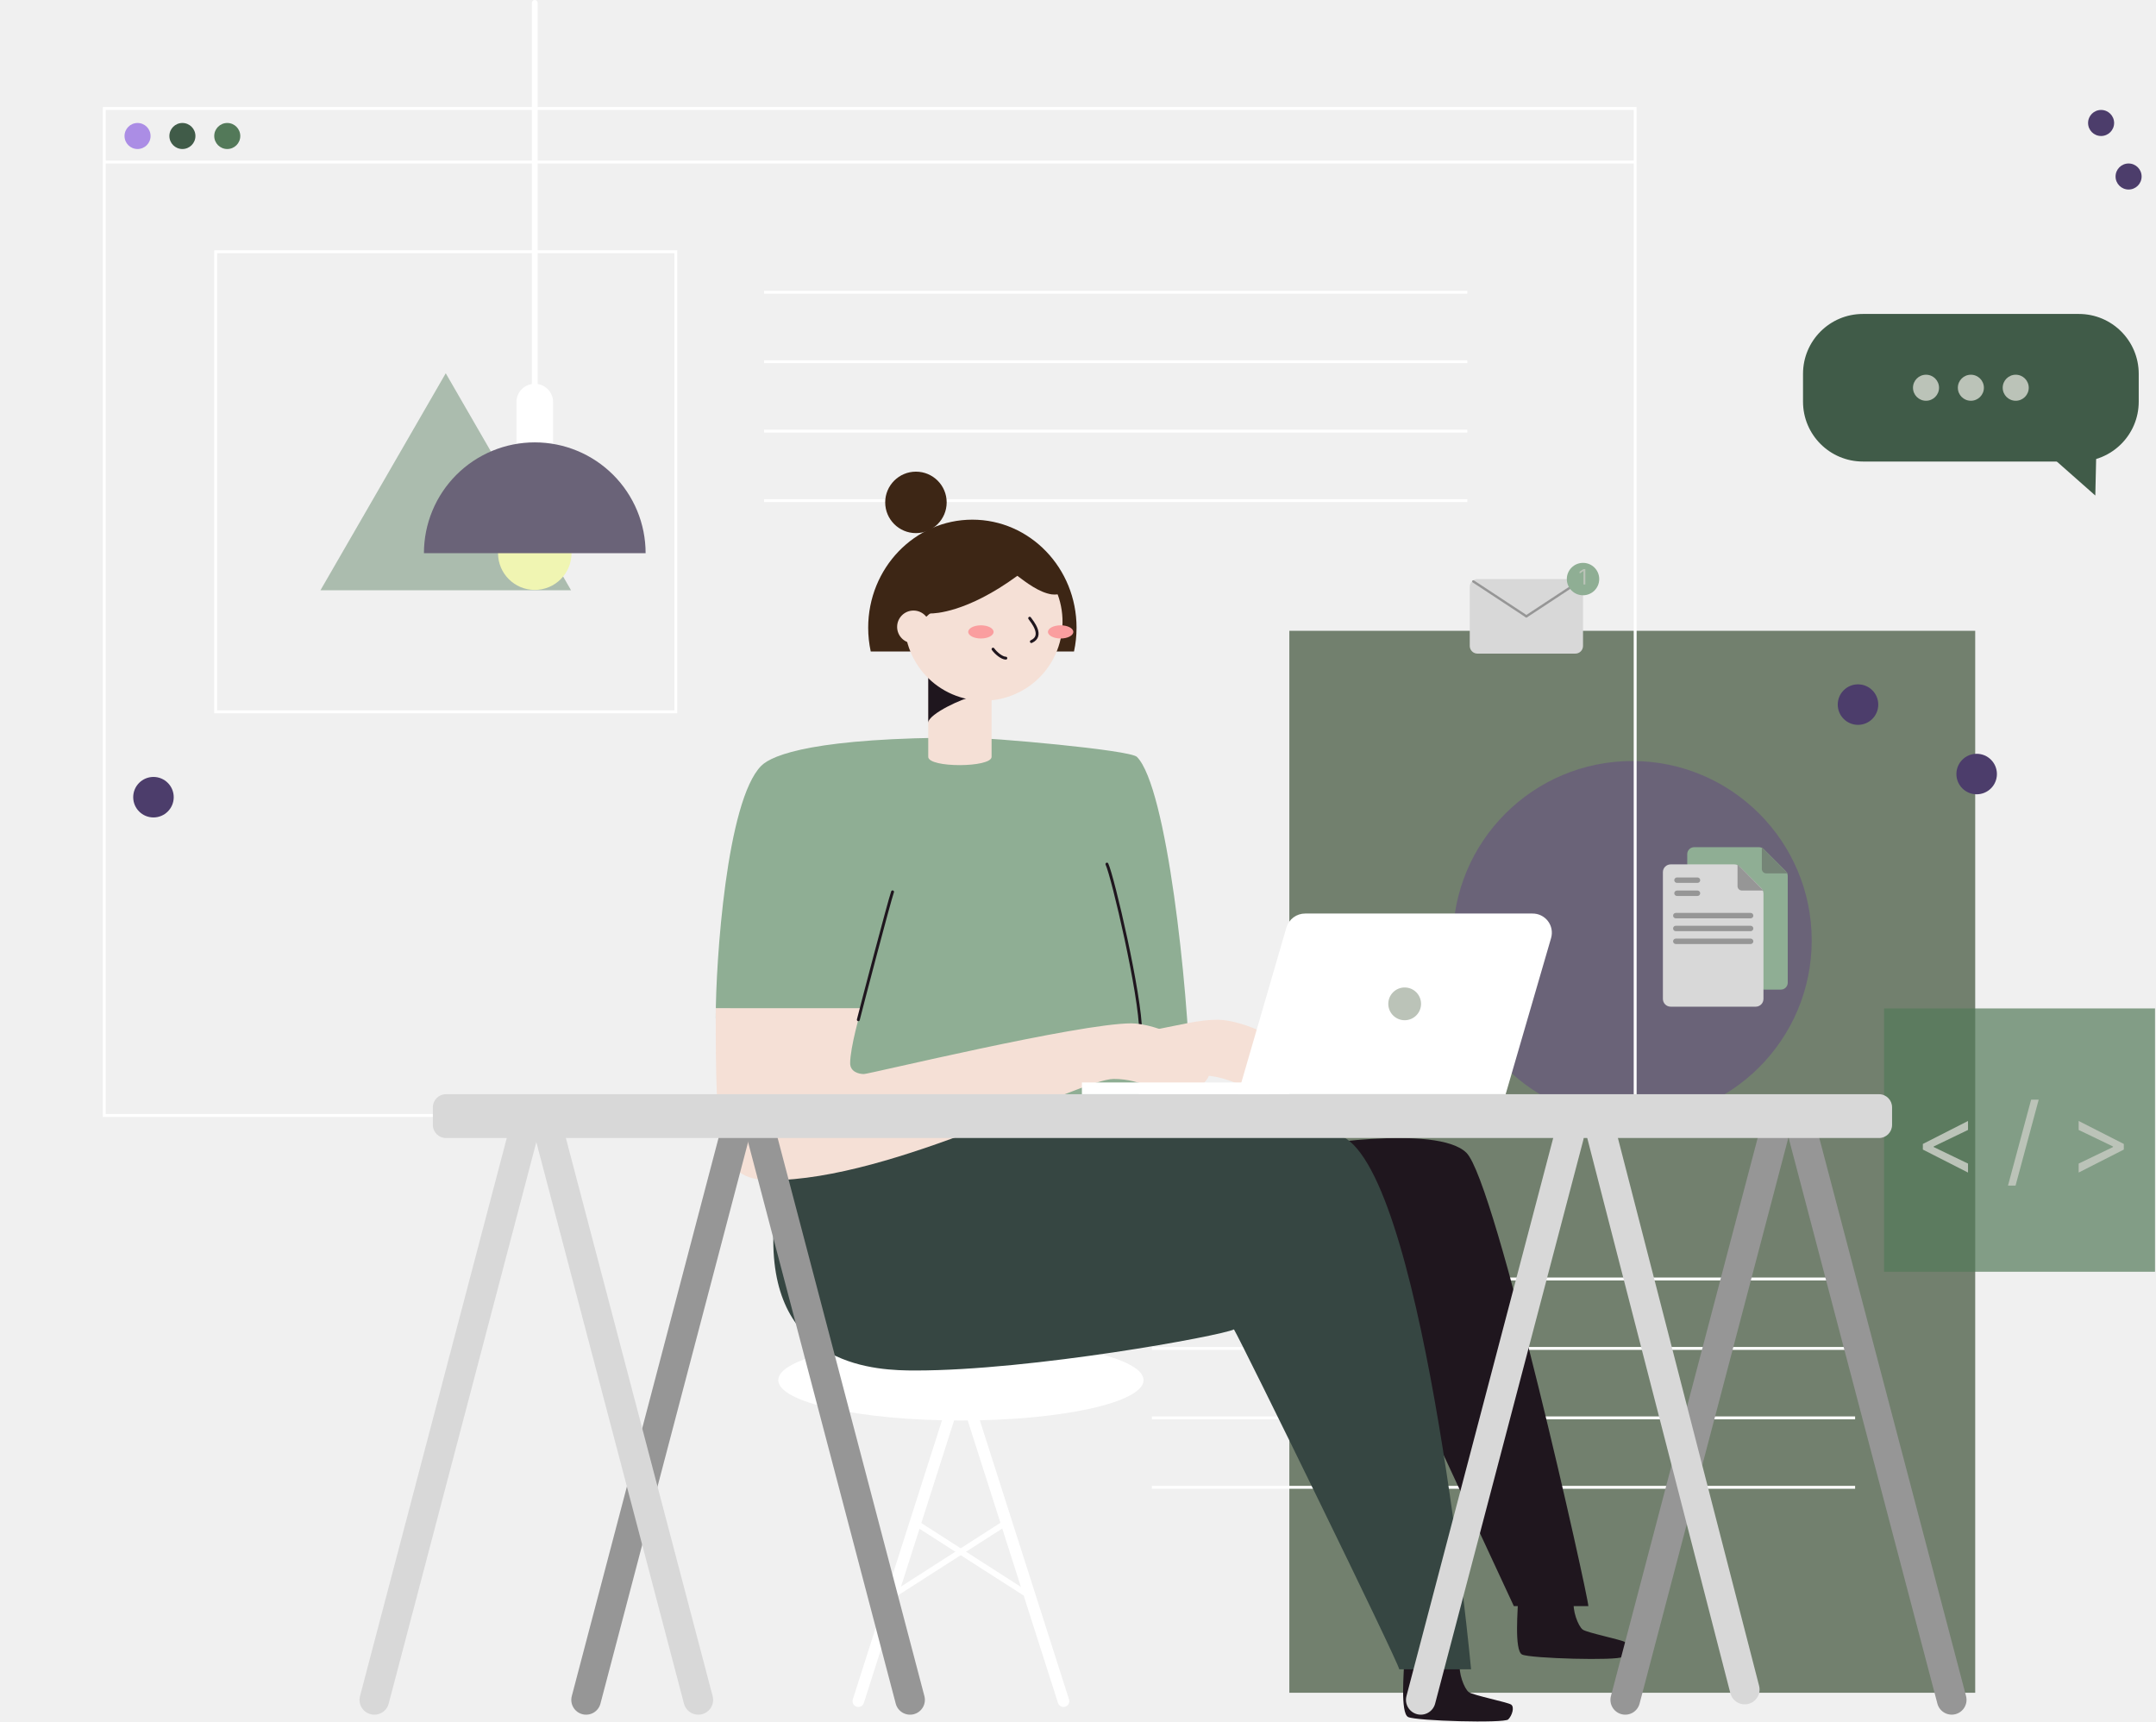
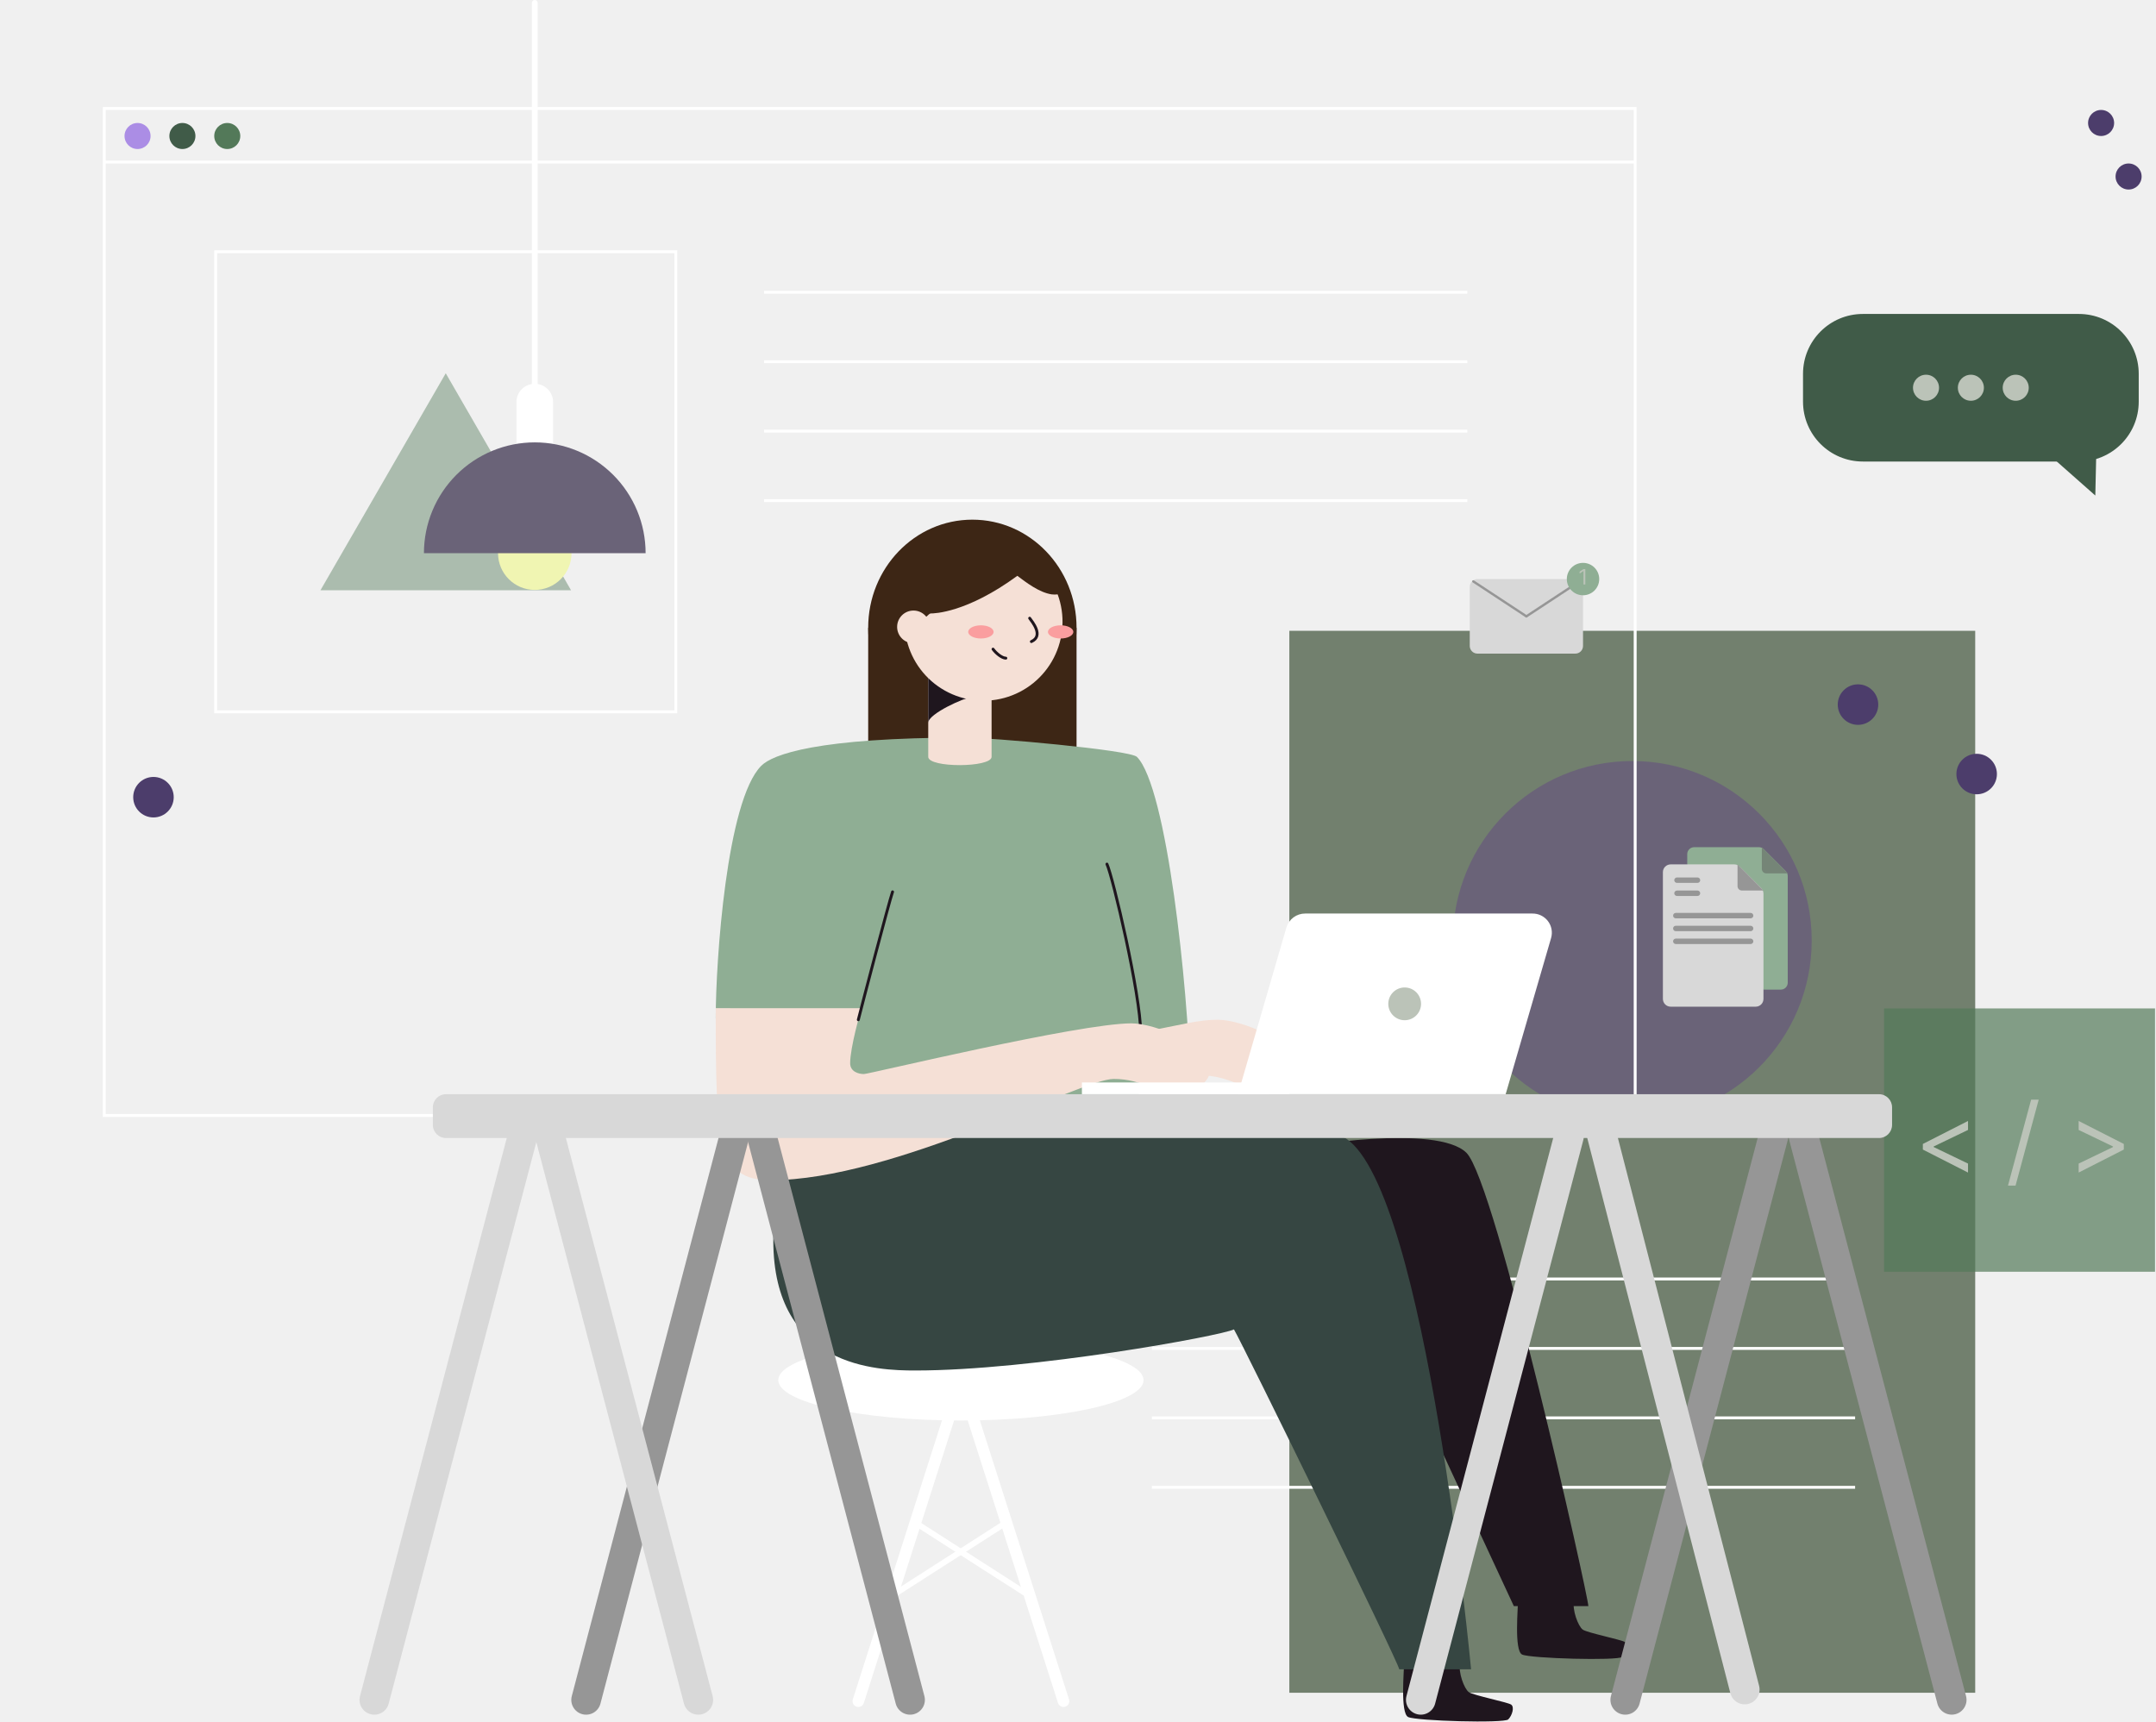
<svg xmlns="http://www.w3.org/2000/svg" width="745" height="595" viewBox="0 0 745 595" fill="none">
  <g clip-path="url(#clip0_250_697)">
    <path d="M682.529 218H445.529V585H682.529V218Z" fill="#72806E" />
    <path d="M398.029 442H641.029" stroke="white" stroke-miterlimit="10" />
    <path d="M398.029 466H641.029" stroke="white" stroke-miterlimit="10" />
    <path d="M398.029 490H641.029" stroke="white" stroke-miterlimit="10" />
    <path d="M398.029 514H641.029" stroke="white" stroke-miterlimit="10" />
    <path d="M564.029 387C598.271 387 626.029 359.242 626.029 325C626.029 290.758 598.271 263 564.029 263C529.788 263 502.029 290.758 502.029 325C502.029 359.242 529.788 387 564.029 387Z" fill="#6A6378" />
    <path opacity="0.7" d="M749.029 348.5H651.029V439.5H749.029V348.5Z" fill="#537959" />
    <path d="M664.44 397.278V395.34L680.043 387.393V390.494L668.075 396.26L668.172 396.066V396.551L668.075 396.357L680.043 402.123V405.225L664.44 397.278ZM704.468 380.027L696.473 409.731H693.856L701.852 380.027H704.468ZM733.878 397.278L718.275 405.225V402.123L730.244 396.357L730.147 396.551V396.066L730.244 396.26L718.275 390.494V387.393L733.878 395.34V397.278Z" fill="#BBC3B8" />
    <path d="M565.029 37.5H36.029V385.5H565.029V37.5Z" stroke="white" stroke-miterlimit="10" />
    <path d="M36.029 56H565.029" stroke="white" stroke-miterlimit="10" />
    <path d="M233.529 87H74.529V246H233.529V87Z" stroke="white" stroke-miterlimit="10" />
    <path d="M264.029 101H507.029" stroke="white" stroke-miterlimit="10" />
    <path d="M264.029 125H507.029" stroke="white" stroke-miterlimit="10" />
    <path d="M264.029 149H507.029" stroke="white" stroke-miterlimit="10" />
    <path d="M264.029 173H507.029" stroke="white" stroke-miterlimit="10" />
    <path opacity="0.44" d="M154.029 129L110.729 204H197.329L154.029 129Z" fill="#537959" />
    <path d="M47.529 51.5C50.015 51.5 52.029 49.485 52.029 47C52.029 44.515 50.015 42.5 47.529 42.5C45.044 42.5 43.029 44.515 43.029 47C43.029 49.485 45.044 51.5 47.529 51.5Z" fill="#AB8DE5" />
    <path d="M63.029 51.5C65.515 51.5 67.529 49.485 67.529 47C67.529 44.515 65.515 42.5 63.029 42.5C60.544 42.5 58.529 44.515 58.529 47C58.529 49.485 60.544 51.5 63.029 51.5Z" fill="#405B48" />
    <path d="M78.529 51.5C81.015 51.5 83.029 49.485 83.029 47C83.029 44.515 81.015 42.5 78.529 42.5C76.044 42.5 74.029 44.515 74.029 47C74.029 49.485 76.044 51.5 78.529 51.5Z" fill="#537959" />
    <path d="M724.029 171.25L709.029 158H724.329L724.029 171.25Z" fill="#405B48" />
    <path d="M643.709 159.5H718.349C729.771 159.5 739.029 150.241 739.029 138.82V129.18C739.029 117.759 729.771 108.5 718.349 108.5L643.709 108.5C632.288 108.5 623.029 117.759 623.029 129.18V138.82C623.029 150.241 632.288 159.5 643.709 159.5Z" fill="#405B48" />
    <path d="M696.529 138.5C699.015 138.5 701.029 136.485 701.029 134C701.029 131.515 699.015 129.5 696.529 129.5C694.044 129.5 692.029 131.515 692.029 134C692.029 136.485 694.044 138.5 696.529 138.5Z" fill="#BBC3B8" />
    <path d="M681.029 138.5C683.515 138.5 685.529 136.485 685.529 134C685.529 131.515 683.515 129.5 681.029 129.5C678.544 129.5 676.529 131.515 676.529 134C676.529 136.485 678.544 138.5 681.029 138.5Z" fill="#BBC3B8" />
    <path d="M665.529 138.5C668.015 138.5 670.029 136.485 670.029 134C670.029 131.515 668.015 129.5 665.529 129.5C663.044 129.5 661.029 131.515 661.029 134C661.029 136.485 663.044 138.5 665.529 138.5Z" fill="#BBC3B8" />
    <path d="M726.029 47C728.515 47 730.529 44.985 730.529 42.5C730.529 40.015 728.515 38 726.029 38C723.544 38 721.529 40.015 721.529 42.5C721.529 44.985 723.544 47 726.029 47Z" fill="#4C3D6B" />
    <path d="M735.529 65.5C738.015 65.5 740.029 63.485 740.029 61C740.029 58.515 738.015 56.5 735.529 56.5C733.044 56.5 731.029 58.515 731.029 61C731.029 63.485 733.044 65.5 735.529 65.5Z" fill="#4C3D6B" />
    <path d="M642.029 250.5C645.895 250.5 649.029 247.366 649.029 243.5C649.029 239.634 645.895 236.5 642.029 236.5C638.163 236.5 635.029 239.634 635.029 243.5C635.029 247.366 638.163 250.5 642.029 250.5Z" fill="#4C3D6B" />
    <path d="M683.029 274.5C686.895 274.5 690.029 271.366 690.029 267.5C690.029 263.634 686.895 260.5 683.029 260.5C679.163 260.5 676.029 263.634 676.029 267.5C676.029 271.366 679.163 274.5 683.029 274.5Z" fill="#4C3D6B" />
    <path d="M53.029 282.5C56.895 282.5 60.029 279.366 60.029 275.5C60.029 271.634 56.895 268.5 53.029 268.5C49.163 268.5 46.029 271.634 46.029 275.5C46.029 279.366 49.163 282.5 53.029 282.5Z" fill="#4C3D6B" />
    <path d="M675.489 573.47C670.379 567.9 665.73 552.11 666.43 548.01" stroke="#BBC3B8" stroke-width="0.4" stroke-linecap="round" stroke-linejoin="round" />
    <path d="M332.04 490.91C366.894 490.91 395.15 484.664 395.15 476.96C395.15 469.255 366.894 463.01 332.04 463.01C297.185 463.01 268.93 469.255 268.93 476.96C268.93 484.664 297.185 490.91 332.04 490.91Z" fill="white" />
+     <rect x="300" y="217" width="72" height="44" fill="#3D2615" />
    <path d="M332.04 476.96L296.59 587.91" stroke="white" stroke-width="4" stroke-miterlimit="10" stroke-linecap="round" />
    <path d="M332.04 476.96L367.49 587.91" stroke="white" stroke-width="4" stroke-miterlimit="10" stroke-linecap="round" />
    <path d="M308.23 551.48L347.75 526.14" stroke="white" stroke-width="2" stroke-miterlimit="10" stroke-linecap="round" />
    <path d="M316.17 526.14L355.7 551.48" stroke="white" stroke-width="2" stroke-miterlimit="10" stroke-linecap="round" />
    <path d="M394.15 356.86C393.99 361.78 394.06 379.01 393.25 386.38" stroke="#1F161E" stroke-miterlimit="10" stroke-linecap="round" />
    <path d="M191.12 138.96C191.12 135.464 188.286 132.63 184.79 132.63C181.294 132.63 178.46 135.464 178.46 138.96V160.81C178.46 164.306 181.294 167.14 184.79 167.14C188.286 167.14 191.12 164.306 191.12 160.81V138.96Z" fill="white" />
    <path d="M184.79 203.87C191.804 203.87 197.49 198.184 197.49 191.17C197.49 184.156 191.804 178.47 184.79 178.47C177.776 178.47 172.09 184.156 172.09 191.17C172.09 198.184 177.776 203.87 184.79 203.87Z" fill="#F0F5B2" />
    <path d="M609.37 342H615.37C616.001 341.997 616.605 341.746 617.05 341.3C617.496 340.854 617.748 340.25 617.75 339.62V302.74C617.751 302.427 617.69 302.118 617.57 301.829C617.45 301.541 617.273 301.279 617.05 301.06L609.47 293.48C609.25 293.258 608.989 293.082 608.7 292.962C608.412 292.842 608.103 292.78 607.79 292.78H585.401C584.77 292.782 584.166 293.034 583.72 293.48C583.275 293.926 583.023 294.529 583.021 295.16V298.72" fill="#8FAE94" />
-     <path d="M599.29 298.72H577.29C576.938 298.72 576.588 298.79 576.262 298.925C575.937 299.06 575.641 299.259 575.392 299.509C575.143 299.759 574.946 300.055 574.811 300.382C574.677 300.708 574.609 301.057 574.61 301.41V345.21C574.61 345.922 574.892 346.605 575.395 347.109C575.897 347.613 576.579 347.898 577.29 347.9H606.68C607.392 347.898 608.074 347.613 608.576 347.109C609.078 346.605 609.36 345.922 609.36 345.21V308.81C609.362 308.458 609.293 308.109 609.16 307.783C609.026 307.457 608.829 307.16 608.58 306.91L601.18 299.51C600.68 299.007 600 298.723 599.29 298.72V298.72Z" fill="#D8D8D8" />
+     <path d="M599.29 298.72H577.29C576.938 298.72 576.588 298.79 576.262 298.925C575.937 299.06 575.641 299.259 575.392 299.509C575.143 299.759 574.946 300.055 574.811 300.382C574.677 300.708 574.609 301.057 574.61 301.41V345.21C574.61 345.922 574.892 346.605 575.395 347.109C575.897 347.613 576.579 347.898 577.29 347.9H606.68C607.392 347.898 608.074 347.613 608.576 347.109C609.078 346.605 609.36 345.922 609.36 345.21V308.81C609.362 308.458 609.293 308.109 609.16 307.783C609.026 307.457 608.829 307.16 608.58 306.91L601.18 299.51C600.68 299.007 600 298.723 599.29 298.72Z" fill="#D8D8D8" />
    <path d="M609.37 307.76H601.9C601.503 307.76 601.121 307.602 600.84 307.321C600.558 307.04 600.4 306.658 600.4 306.26V298.72" fill="#969696" />
    <path d="M617.78 301.83H610.31C609.91 301.827 609.528 301.667 609.245 301.385C608.962 301.102 608.802 300.719 608.8 300.32V292.78" fill="#758577" />
    <path d="M544.36 200.12H510.52C509.057 200.12 507.87 201.307 507.87 202.77V223.23C507.87 224.694 509.057 225.88 510.52 225.88H544.36C545.824 225.88 547.01 224.694 547.01 223.23V202.77C547.01 201.307 545.824 200.12 544.36 200.12Z" fill="#D8D8D8" />
    <path d="M509.1 200.93L527.44 213" stroke="#969696" stroke-width="0.82" stroke-linecap="round" stroke-linejoin="round" />
    <path d="M547.01 200.12L527.44 213" stroke="#969696" stroke-width="0.82" stroke-linecap="round" stroke-linejoin="round" />
    <path d="M547.01 205.72C550.103 205.72 552.61 203.213 552.61 200.12C552.61 197.027 550.103 194.52 547.01 194.52C543.917 194.52 541.41 197.027 541.41 200.12C541.41 203.213 543.917 205.72 547.01 205.72Z" fill="#8FAE94" />
    <path d="M547.806 196.671V201.98H547.163V197.345H547.132L545.836 198.206V197.552L547.163 196.671H547.806Z" fill="#BBC3B8" />
    <path d="M586.56 303.24H579.48C578.961 303.24 578.54 303.661 578.54 304.18C578.54 304.699 578.961 305.12 579.48 305.12H586.56C587.079 305.12 587.5 304.699 587.5 304.18C587.5 303.661 587.079 303.24 586.56 303.24Z" fill="#969696" />
    <path d="M586.56 307.76H579.48C578.961 307.76 578.54 308.181 578.54 308.7C578.54 309.219 578.961 309.64 579.48 309.64H586.56C587.079 309.64 587.5 309.219 587.5 308.7C587.5 308.181 587.079 307.76 586.56 307.76Z" fill="#969696" />
    <path d="M604.92 315.49H579.07C578.551 315.49 578.13 315.911 578.13 316.43C578.13 316.949 578.551 317.37 579.07 317.37H604.92C605.439 317.37 605.86 316.949 605.86 316.43C605.86 315.911 605.439 315.49 604.92 315.49Z" fill="#969696" />
    <path d="M604.92 319.93H579.07C578.551 319.93 578.13 320.351 578.13 320.87C578.13 321.389 578.551 321.81 579.07 321.81H604.92C605.439 321.81 605.86 321.389 605.86 320.87C605.86 320.351 605.439 319.93 604.92 319.93Z" fill="#969696" />
    <path d="M604.92 324.37H579.07C578.551 324.37 578.13 324.791 578.13 325.31C578.13 325.829 578.551 326.25 579.07 326.25H604.92C605.439 326.25 605.86 325.829 605.86 325.31C605.86 324.791 605.439 324.37 604.92 324.37Z" fill="#969696" />
-     <path d="M184.79 152.88C179.761 152.879 174.781 153.868 170.134 155.792C165.488 157.715 161.265 160.536 157.709 164.091C154.152 167.647 151.331 171.868 149.406 176.515C147.481 181.161 146.49 186.141 146.49 191.17H223.09C223.09 186.141 222.099 181.161 220.175 176.515C218.25 171.868 215.428 167.647 211.872 164.091C208.315 160.536 204.093 157.715 199.446 155.792C194.8 153.868 189.819 152.879 184.79 152.88V152.88Z" fill="#6A6378" />
+     <path d="M184.79 152.88C179.761 152.879 174.781 153.868 170.134 155.792C165.488 157.715 161.265 160.536 157.709 164.091C154.152 167.647 151.331 171.868 149.406 176.515C147.481 181.161 146.49 186.141 146.49 191.17H223.09C223.09 186.141 222.1 181.161 220.175 176.515C218.25 171.868 215.428 167.647 211.872 164.091C208.315 160.536 204.093 157.715 199.446 155.792C194.8 153.868 189.819 152.879 184.79 152.88Z" fill="#6A6378" />
    <path d="M184.79 139.92V1" stroke="white" stroke-width="2" stroke-linecap="round" stroke-linejoin="round" />
    <path d="M485.19 574.68C485.19 577.05 483.8 592 486.57 593.38C489.34 594.76 519.79 595.6 521.17 594.21C522.55 592.82 523.38 589.92 522.17 589.09C520.96 588.26 509.17 585.91 507.57 584.8C505.97 583.69 503.76 577.8 504.57 574.68" fill="#1F161E" />
    <path d="M394.15 379.25L411.29 373.1C410.55 341.83 403.24 271.96 392.86 261.57C390.42 259.14 342.16 254.9 333.55 254.9C282.17 254.9 266.93 260.76 263.06 264.64C251.06 276.64 247.32 332.24 247.32 351.71C247.32 371.18 302.32 381.28 302.32 381.28L366.79 385.71C366.79 385.71 380.93 387.17 393.16 387.89C393.43 384.14 394.15 379.25 394.15 379.25Z" fill="#8FAE94" />
    <path d="M445.22 397.38C449.91 395.99 496.55 388.38 506.71 398.38C516.87 408.38 548.85 551.75 548.85 555.05H523.1L488.34 480.24" fill="#1F161E" />
    <path d="M371.12 225.15C371.704 222.449 371.999 219.693 372 216.93C372 196.31 355.89 179.59 336 179.59C316.11 179.59 300 196.31 300 216.93C300.001 219.693 300.296 222.449 300.88 225.15H371.12Z" fill="#3D2615" />
-     <path d="M316.5 184.24C322.365 184.24 327.12 179.485 327.12 173.62C327.12 167.755 322.365 163 316.5 163C310.635 163 305.88 167.755 305.88 173.62C305.88 179.485 310.635 184.24 316.5 184.24Z" fill="#3D2615" />
    <path d="M275.41 384.63C274.24 390.48 267.21 396.76 267.21 428.63C267.21 472.7 303.31 473.63 316.27 473.63C356.65 473.63 421.98 461.63 426.39 459.43C429.32 464.33 483.25 574.43 483.5 576.89H508.33C508.33 576.89 492.94 412.17 465.17 393.49C456.15 387.49 296.12 381.07 275.41 384.63Z" fill="#364642" />
    <path d="M420.81 352.41C414.29 352.41 408.91 353.96 394.15 356.86L393.38 385.1C407.38 379.46 410.63 371.62 414.69 371.62C424.83 371.62 430.13 376.85 436.12 376.85C440.3 376.85 447.82 373.57 447.82 369.11C447.82 359.77 428.89 352.41 420.81 352.41Z" fill="#F5E0D6" />
    <path d="M524.56 553.07C524.56 555.45 523.17 570.39 525.94 571.78C528.71 573.17 559.16 573.99 560.54 572.61C561.92 571.23 562.75 568.32 561.54 567.49C560.33 566.66 548.54 564.3 546.94 563.19C545.34 562.08 543.13 556.19 543.94 553.07" fill="#1F161E" />
    <path d="M342.64 261.55C342.64 265.32 320.75 265.43 320.75 261.55V230.89H342.64V261.55Z" fill="#F5E0D6" />
    <path d="M335.51 241C333.51 241 320.75 246.64 320.75 249.79V233.15C323.93 233.15 335.51 241 335.51 241Z" fill="#1F161E" />
    <path d="M363.41 205.41C359 204.74 354.6 201.27 351.53 199C334.03 211.82 322.82 212 321.61 212C320.4 212 315.47 219.08 313.2 219.88L313 219.76C313.68 223.482 315.126 227.022 317.246 230.155C319.367 233.288 322.115 235.947 325.318 237.961C328.52 239.976 332.106 241.303 335.849 241.858C339.591 242.414 343.408 242.185 347.057 241.187C350.707 240.189 354.109 238.443 357.048 236.061C359.987 233.678 362.398 230.711 364.13 227.347C365.861 223.983 366.874 220.296 367.105 216.519C367.336 212.743 366.779 208.96 365.47 205.41C364.786 205.495 364.094 205.495 363.41 205.41Z" fill="#F5E0D6" />
    <path d="M315.65 222.3C318.77 222.3 321.3 219.77 321.3 216.65C321.3 213.53 318.77 211 315.65 211C312.53 211 310 213.53 310 216.65C310 219.77 312.53 222.3 315.65 222.3Z" fill="#F5E0D6" />
    <path d="M366.5 220.66C368.919 220.66 370.88 219.639 370.88 218.38C370.88 217.121 368.919 216.1 366.5 216.1C364.081 216.1 362.12 217.121 362.12 218.38C362.12 219.639 364.081 220.66 366.5 220.66Z" fill="#FA9E9F" />
    <path d="M338.95 220.66C341.369 220.66 343.33 219.639 343.33 218.38C343.33 217.121 341.369 216.1 338.95 216.1C336.531 216.1 334.57 217.121 334.57 218.38C334.57 219.639 336.531 220.66 338.95 220.66Z" fill="#FA9E9F" />
    <path d="M355.8 213.65C356.62 214.82 360.8 219.73 356.39 221.72" stroke="#1F161E" stroke-miterlimit="10" stroke-linecap="round" />
    <path d="M347.56 227.45C346.24 227.45 344.21 225.81 343.14 224.34" stroke="#1F161E" stroke-miterlimit="10" stroke-linecap="round" />
    <path d="M382.5 298.62C384.5 302.87 394.15 343.87 394.15 356.86" stroke="#1F161E" stroke-miterlimit="10" stroke-linecap="round" />
    <path d="M247.32 348.41C247.32 394.5 247.75 407.87 266.25 407.87C308.89 407.87 373.35 372.87 384.84 372.87C394.99 372.87 400.29 378.11 406.28 378.11C410.45 378.11 417.97 374.82 417.97 370.37C417.97 361.02 399.04 353.66 390.97 353.66C372.8 353.66 300.29 371.18 298.52 371.18C296.75 371.18 293.77 370.41 293.77 367.43C293.77 362.02 297.31 349.52 297.77 348.43L247.32 348.41Z" fill="#F5E0D6" />
    <path d="M308.42 308.21C307.2 311.72 297.69 347.99 296.59 352.41" stroke="#1F161E" stroke-miterlimit="10" stroke-linecap="round" />
    <path d="M669.458 588.747C670.177 591.481 672.977 593.116 675.711 592.397C678.446 591.678 680.08 588.878 679.361 586.143L628.163 391.401C627.444 388.666 624.644 387.032 621.909 387.751C619.174 388.47 617.54 391.27 618.259 394.004L669.458 588.747Z" fill="#969696" />
    <path d="M617.751 394.013C618.47 391.278 616.836 388.478 614.101 387.759C611.366 387.04 608.567 388.674 607.848 391.409L556.649 586.152C555.93 588.886 557.564 591.686 560.299 592.405C563.034 593.124 565.833 591.49 566.552 588.755L617.751 394.013Z" fill="#969696" />
    <path d="M547.103 394.011C547.822 391.277 546.187 388.477 543.453 387.758C540.718 387.039 537.918 388.673 537.199 391.408L486 586.15C485.281 588.885 486.916 591.685 489.65 592.404C492.385 593.123 495.185 591.488 495.904 588.754L547.103 394.011Z" fill="#D8D8D8" />
    <path d="M597.92 585.152C598.627 587.895 601.423 589.546 604.166 588.839C606.909 588.132 608.56 585.335 607.853 582.592L557.513 387.273C556.806 384.53 554.009 382.88 551.266 383.587C548.523 384.294 546.873 387.09 547.58 389.833L597.92 585.152Z" fill="#D8D8D8" />
    <path d="M258.682 394.016C259.401 391.282 257.767 388.482 255.032 387.763C252.297 387.044 249.497 388.678 248.778 391.413L197.58 586.155C196.861 588.89 198.495 591.69 201.229 592.408C203.964 593.127 206.764 591.493 207.483 588.759L258.682 394.016Z" fill="#969696" />
    <path d="M309.519 588.759C310.238 591.494 313.038 593.128 315.773 592.409C318.508 591.69 320.142 588.89 319.423 586.156L268.224 391.413C267.505 388.679 264.705 387.045 261.971 387.764C259.236 388.483 257.602 391.282 258.321 394.017L309.519 588.759Z" fill="#969696" />
    <path d="M649.27 378.14H154.1C151.598 378.14 149.57 380.168 149.57 382.67V388.76C149.57 391.262 151.598 393.29 154.1 393.29H649.27C651.772 393.29 653.8 391.262 653.8 388.76V382.67C653.8 380.168 651.772 378.14 649.27 378.14Z" fill="#D8D8D8" />
    <path d="M185.507 394.019C186.226 391.284 184.592 388.485 181.857 387.766C179.122 387.047 176.322 388.681 175.603 391.416L124.405 586.158C123.686 588.893 125.32 591.692 128.055 592.411C130.789 593.13 133.589 591.496 134.308 588.762L185.507 394.019Z" fill="#D8D8D8" />
    <path d="M236.344 588.759C237.063 591.494 239.862 593.128 242.597 592.409C245.332 591.69 246.966 588.89 246.247 586.156L195.048 391.413C194.329 388.679 191.53 387.045 188.795 387.764C186.06 388.483 184.426 391.282 185.145 394.017L236.344 588.759Z" fill="#D8D8D8" />
    <path d="M520.28 378.14H427.77L444.53 320.5C444.948 319.109 445.805 317.891 446.973 317.028C448.141 316.165 449.557 315.702 451.01 315.71H529.51C530.541 315.693 531.561 315.918 532.49 316.365C533.419 316.813 534.231 317.472 534.86 318.288C535.49 319.105 535.92 320.058 536.116 321.07C536.312 322.083 536.269 323.127 535.99 324.12L520.28 378.14Z" fill="white" />
    <path d="M485.38 352.58C488.506 352.58 491.04 350.046 491.04 346.92C491.04 343.794 488.506 341.26 485.38 341.26C482.254 341.26 479.72 343.794 479.72 346.92C479.72 350.046 482.254 352.58 485.38 352.58Z" fill="#BBC3B8" />
    <path d="M438.76 374.09H373.85V378.14H438.76V374.09Z" fill="white" />
  </g>
  <defs>
    <clipPath id="clip0_250_697">
      <rect width="744.66" height="594.92" fill="white" />
    </clipPath>
  </defs>
</svg>
